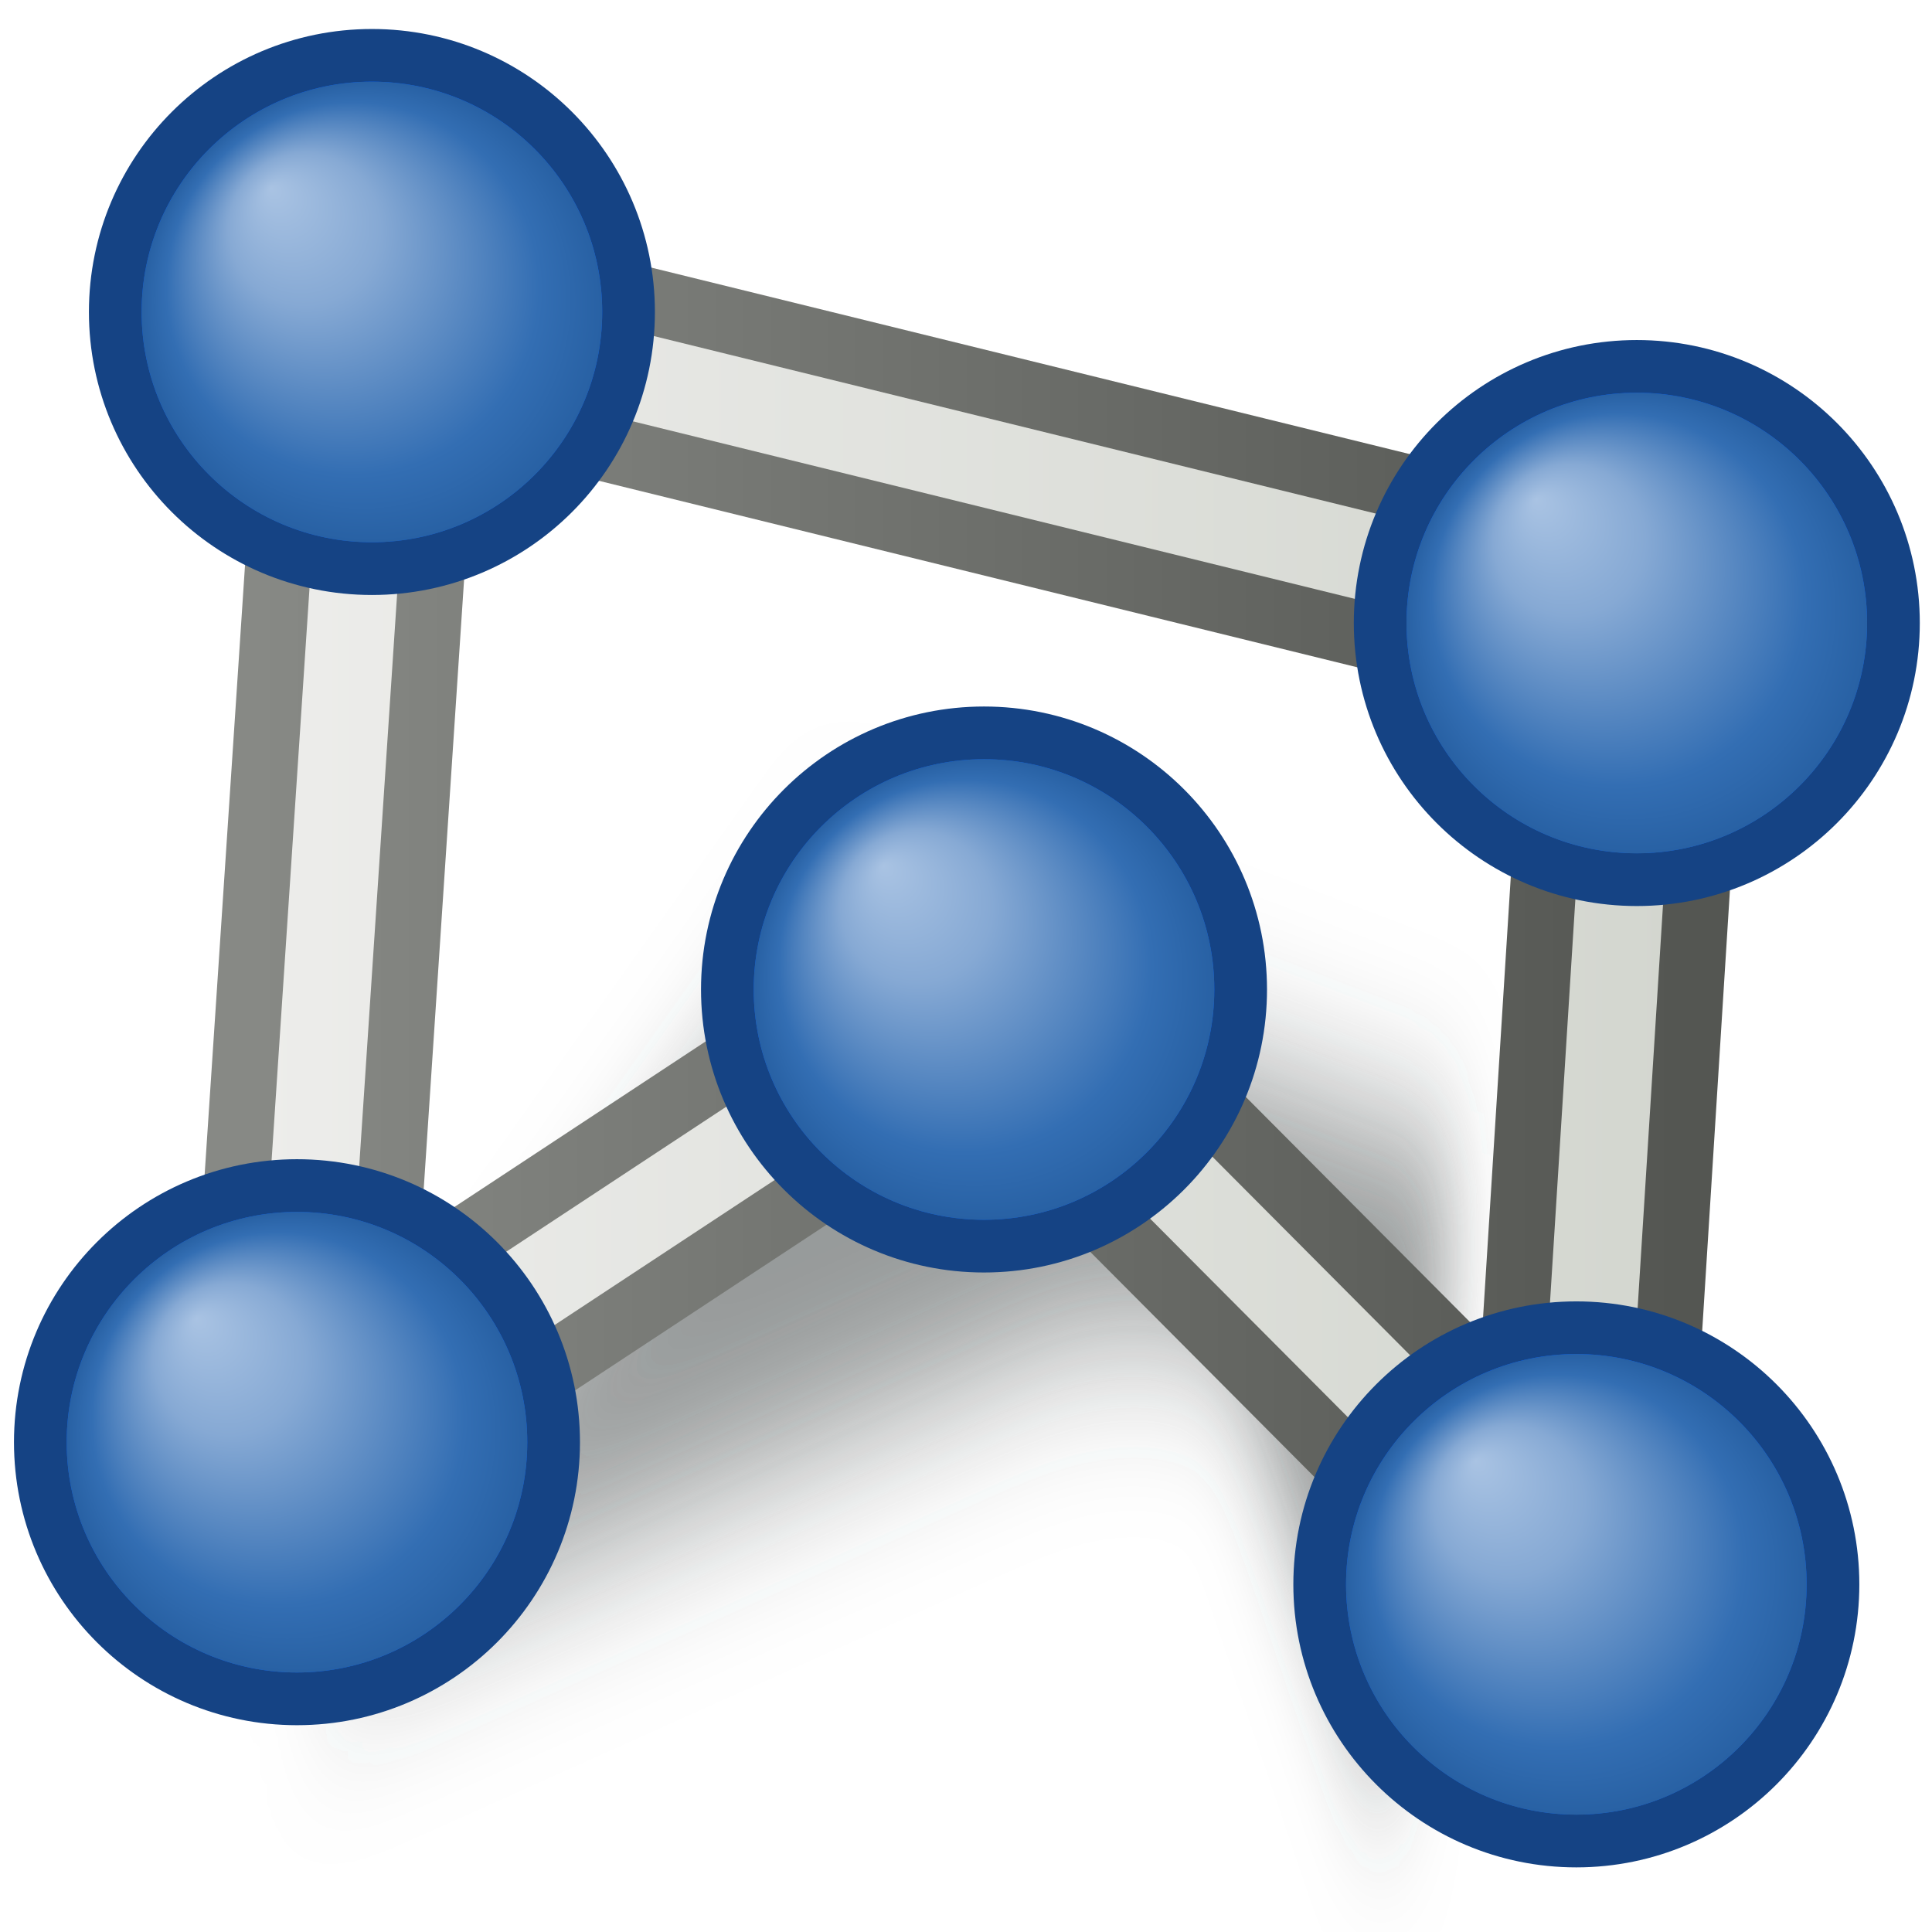
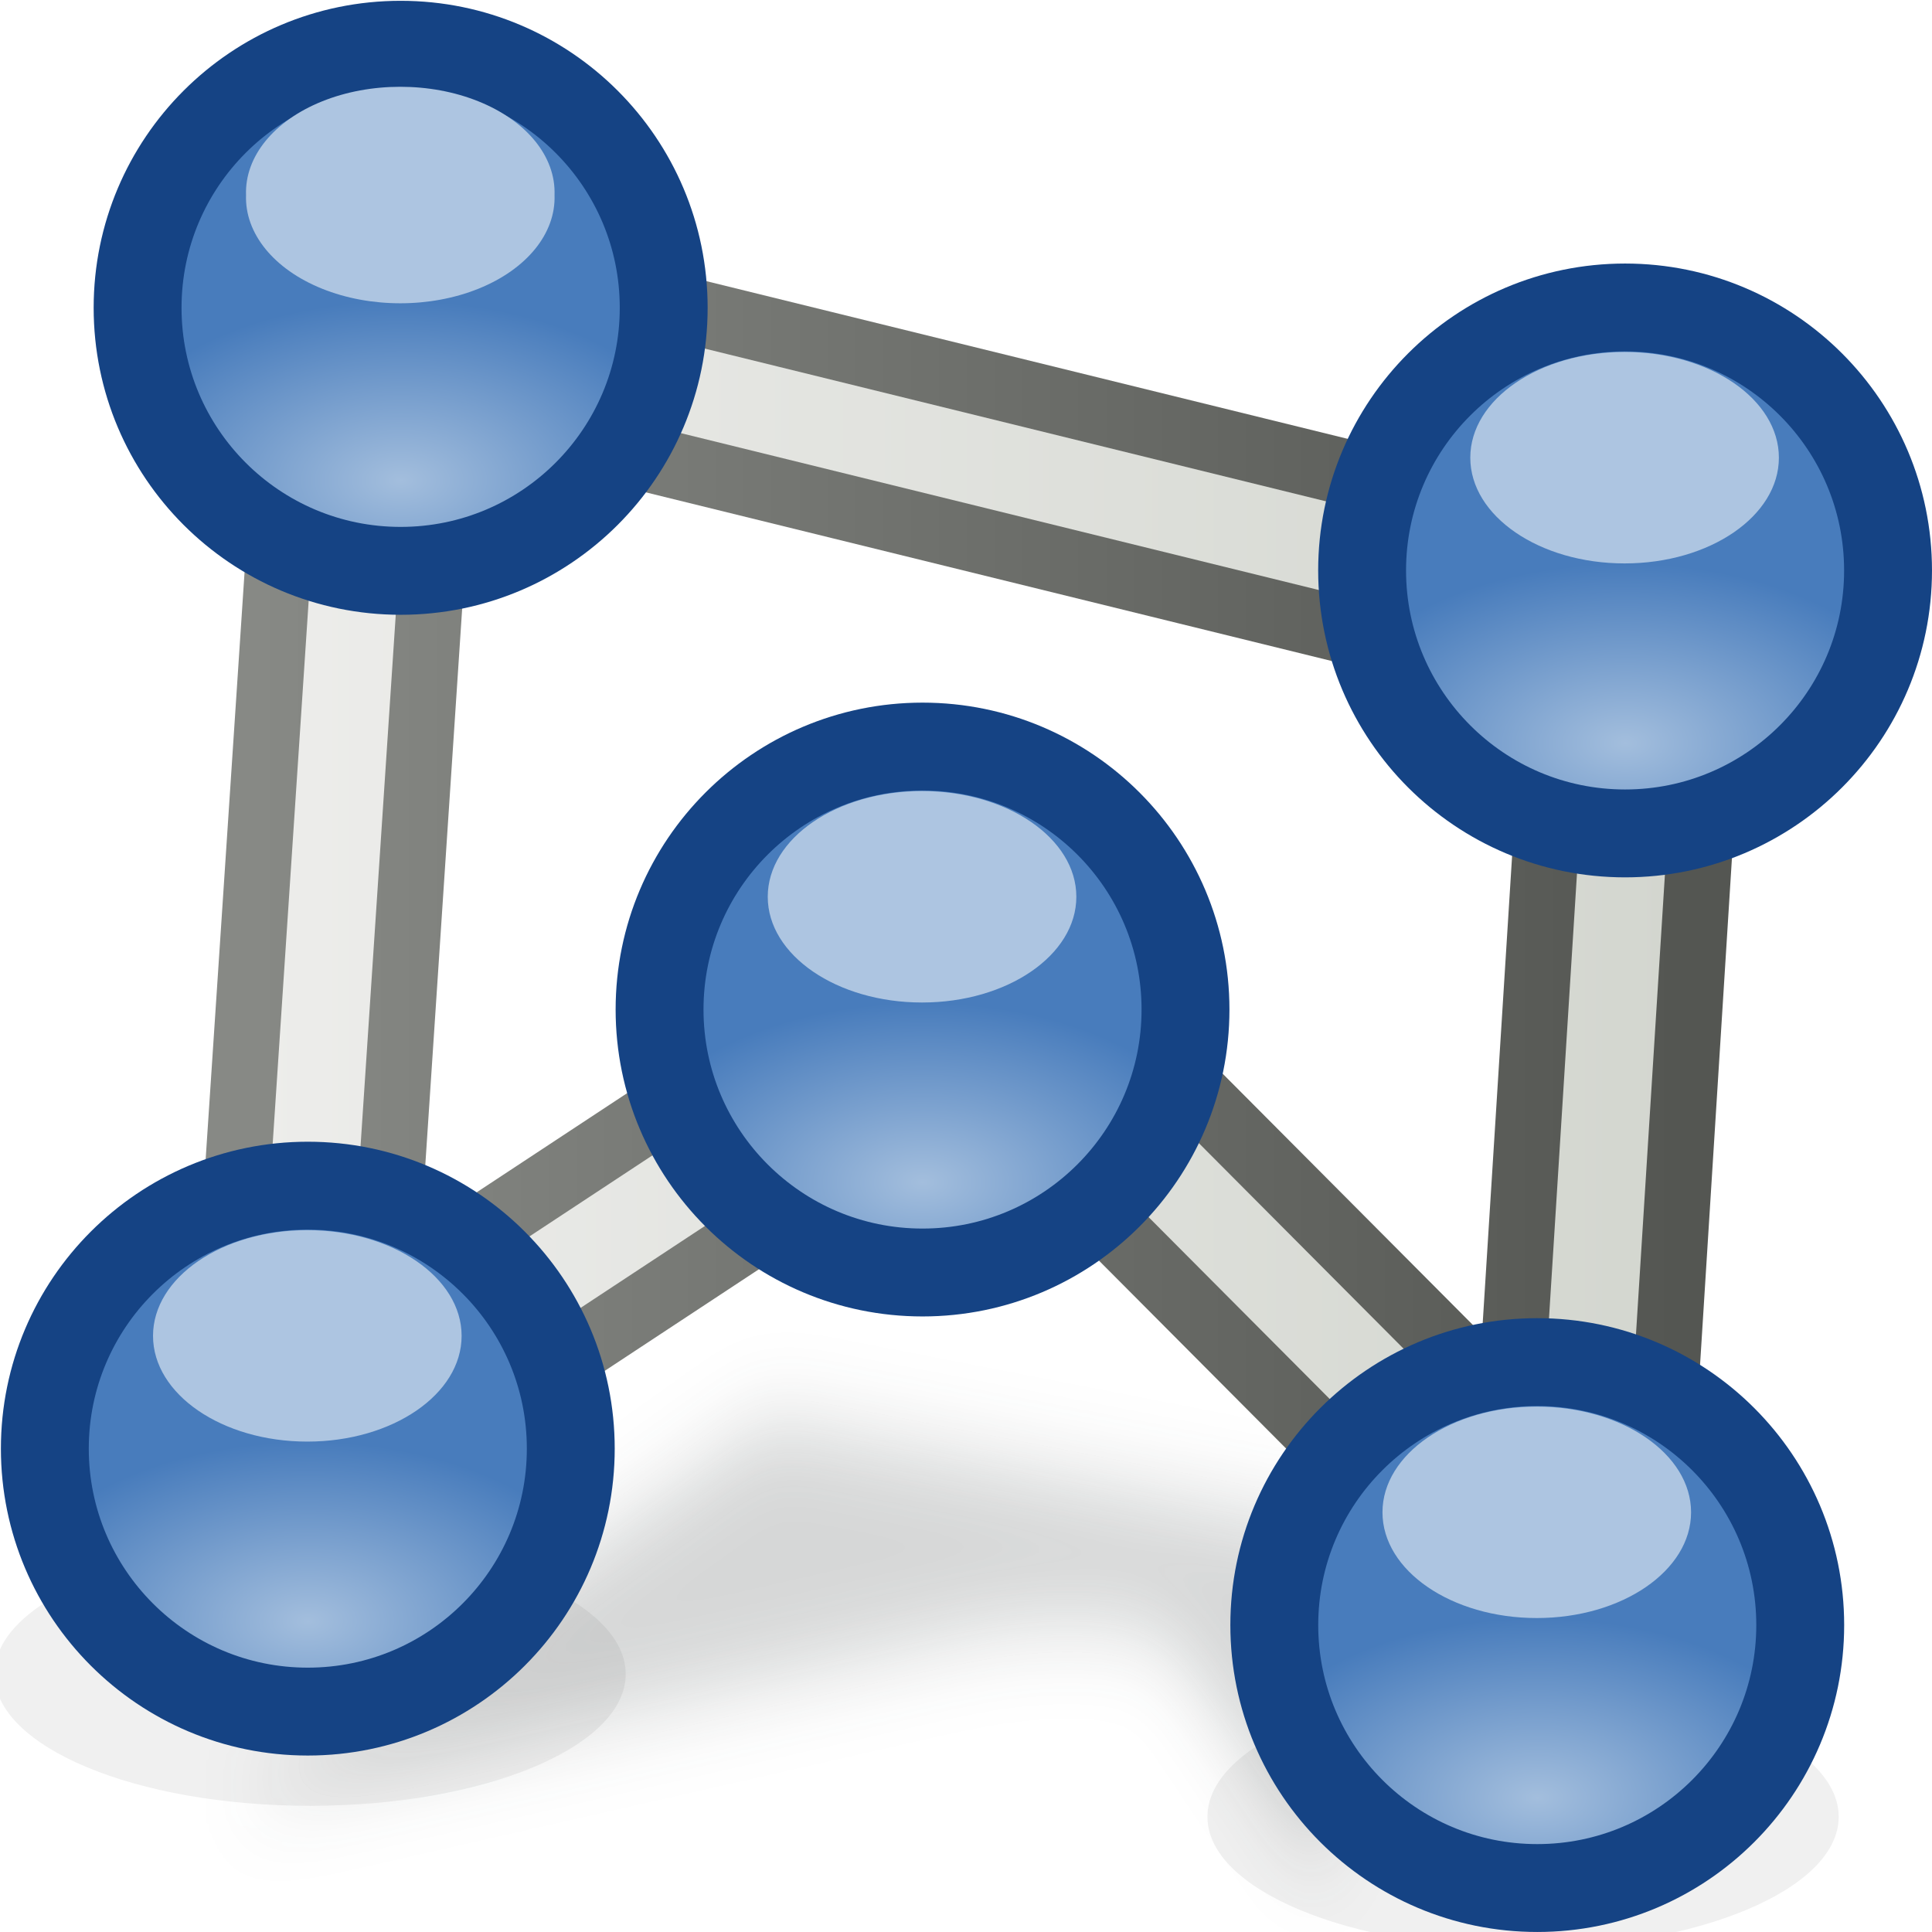
<svg xmlns="http://www.w3.org/2000/svg" xmlns:xlink="http://www.w3.org/1999/xlink" width="22" height="22" id="svg2" version="1.1">
  <defs id="defs4">
+     <linearGradient id="linearGradient3845">
+       <stop style="stop-color:#a3bedd;stop-opacity:1" offset="0" id="stop3847" />
+       <stop style="stop-color:#487cbc;stop-opacity:1" offset="1" id="stop3849" />
+     </linearGradient>
    <linearGradient id="linearGradient6410">
      <stop style="stop-color:#a9c3e3;stop-opacity:1" offset="0" id="stop6412" />
      <stop id="stop6414" offset="0.33" style="stop-color:#86a9d4;stop-opacity:1" />
      <stop style="stop-color:#336eb3;stop-opacity:1" offset="0.811" id="stop6416" />
      <stop id="stop6418" offset="1" style="stop-color:#2861a4;stop-opacity:1" />
    </linearGradient>
    <linearGradient id="linearGradient4581">
      <stop id="stop4583" offset="0" style="stop-color:#3d92fc;stop-opacity:1;" />
      <stop style="stop-color:#3d92fc;stop-opacity:1;" offset="0.288" id="stop4585" />
      <stop id="stop4587" offset="1" style="stop-color:#005cf4;stop-opacity:1;" />
    </linearGradient>
    <linearGradient id="linearGradient3976">
      <stop id="stop3978" offset="0" style="stop-color:#878985;stop-opacity:1" />
      <stop id="stop3980" offset="1" style="stop-color:#545652;stop-opacity:1" />
    </linearGradient>
    <linearGradient id="linearGradient3970">
      <stop style="stop-color:#ededeb;stop-opacity:1" offset="0" id="stop3972" />
      <stop style="stop-color:#d3d6cf;stop-opacity:1" offset="1" id="stop3974" />
    </linearGradient>
    <linearGradient xlink:href="#linearGradient3976" id="linearGradient4497" gradientUnits="userSpaceOnUse" x1="3.095" y1="1041.409" x2="19.299" y2="1041.409" gradientTransform="translate(-0.1875,-0.25)" />
    <linearGradient xlink:href="#linearGradient3970" id="linearGradient4603" gradientUnits="userSpaceOnUse" x1="3.095" y1="1041.409" x2="19.299" y2="1041.409" gradientTransform="translate(-0.1875,-0.25)" />
    <linearGradient xlink:href="#linearGradient3970" id="linearGradient4605" gradientUnits="userSpaceOnUse" x1="3.095" y1="1041.409" x2="19.299" y2="1041.409" gradientTransform="translate(-0.1875,-0.25)" />
    <radialGradient xlink:href="#linearGradient4581" id="radialGradient4611" gradientUnits="userSpaceOnUse" cx="2.969" cy="13" fx="2.284" fy="12.158" r="1.562" />
    <filter id="filter4657" x="-0.128" width="1.256" y="-0.236" height="1.473">
      <feGaussianBlur stdDeviation="0.813" id="feGaussianBlur4659" />
    </filter>
    <radialGradient xlink:href="#linearGradient6410" id="radialGradient6380" gradientUnits="userSpaceOnUse" cx="2.969" cy="13" fx="2.284" fy="12.158" r="1.562" />
+     <radialGradient xlink:href="#linearGradient4581" id="radialGradient3841" gradientUnits="userSpaceOnUse" cx="2.969" cy="13" fx="2.284" fy="12.158" r="1.562" />
+     <radialGradient xlink:href="#linearGradient3845" id="radialGradient3851" cx="2.969" cy="14.026" fx="2.969" fy="14.026" r="1.823" gradientUnits="userSpaceOnUse" gradientTransform="matrix(0.9999974,-0.00227153,0.00132959,0.5853261,-0.01864095,5.8229)" />
+     <radialGradient xlink:href="#linearGradient4581" id="radialGradient3855" gradientUnits="userSpaceOnUse" cx="2.969" cy="13" fx="2.284" fy="12.158" r="1.562" />
+     <radialGradient xlink:href="#linearGradient3845" id="radialGradient3867" gradientUnits="userSpaceOnUse" gradientTransform="matrix(0.9999974,-0.00227153,0.00132959,0.5853261,-0.01864095,5.8229)" cx="2.969" cy="14.026" fx="2.969" fy="14.026" r="1.823" />
+     <radialGradient xlink:href="#linearGradient4581" id="radialGradient3871" gradientUnits="userSpaceOnUse" cx="2.969" cy="13" fx="2.284" fy="12.158" r="1.562" />
  </defs>
  <g id="layer1" transform="translate(0,-1030.362)">
-     <path transform="matrix(1.19759,0.02888267,-0.7767724,1.206718,797.0801,-200.1884)" style="opacity:0.5;fill:#2e3436;stroke:none;filter:url(#filter4657)" d="m 9.281,1028.219 -0.469,7.125 4.781,-3.156 c 0.686,-0.464 1.696,-0.367 2.281,0.219 l 3.938,3.938 -3.233,-6.044 -7.298,-2.081 z" id="path4627" />
+     <path transform="matrix(1.161616,0,0,1,12.66099,1031.425)" d="m 7.125,19.625 a 3.094,1.5 0 1 1 -6.188,0 3.094,1.5 0 1 1 6.188,0 z" id="path3881" style="opacity:0.062;color:#bebebe;fill:#000000;fill-opacity:1;fill-rule:nonzero;stroke:none;stroke-width:1;marker:none;visibility:visible;display:inline;overflow:visible;enable-background:accumulate" />
+     <path style="opacity:0.062;color:#bebebe;fill:#000000;fill-opacity:1;fill-rule:nonzero;stroke:none;stroke-width:1;marker:none;visibility:visible;display:inline;overflow:visible;enable-background:accumulate" id="path3879" d="m 7.125,19.625 a 3.094,1.5 0 1 1 -6.188,0 3.094,1.5 0 1 1 6.188,0 z" transform="matrix(1.161616,0,0,1,-1.151515,1029.8)" />
+     <path transform="matrix(1.19759,0.01466348,-0.7767724,0.6126404,796.3301,416.4615)" style="opacity:0.198;fill:#2e3436;stroke:none;filter:url(#filter4657)" d="m 9.281,1028.219 -0.469,7.125 4.781,-3.156 c 0.686,-0.464 1.696,-0.367 2.281,0.219 l 3.938,3.938 -3.233,-6.044 -7.298,-2.081 z" id="path4627" />
    <path style="fill:none;stroke:url(#linearGradient4603);stroke-width:1;stroke-linecap:butt;stroke-linejoin:miter;stroke-miterlimit:4;stroke-opacity:1;stroke-dasharray:none" d="m 3.381,1046.785 0.853,-12.871 14.404,3.542 -0.689,10.947 -6.745,-6.773 -7.823,5.155 z" id="path3391" />
    <path style="fill:none;stroke:url(#linearGradient4497);stroke-width:2.5;stroke-linecap:butt;stroke-linejoin:miter;stroke-miterlimit:4;stroke-opacity:1;stroke-dasharray:none" d="m 3.381,1046.785 0.853,-12.871 14.404,3.542 -0.689,10.947 -6.745,-6.773 -7.823,5.155 z" id="path4495" />
    <path id="path4383" d="m 3.381,1046.785 0.853,-12.871 14.404,3.542 -0.689,10.947 -6.745,-6.773 -7.823,5.155 z" style="fill:none;stroke:url(#linearGradient4605);stroke-width:1;stroke-linecap:butt;stroke-linejoin:miter;stroke-miterlimit:4;stroke-opacity:1;stroke-dasharray:none" />
-     <path style="fill:none;stroke:#154384;stroke-width:0.715;stroke-miterlimit:4;stroke-opacity:1;stroke-dasharray:none;color:#000000;stroke-linecap:butt;stroke-linejoin:miter;stroke-dashoffset:0;marker:none;visibility:visible;display:inline;overflow:visible;enable-background:accumulate" id="path4535" d="m 4.531,13 c 0,0.863 -0.7,1.562 -1.562,1.562 -0.863,0 -1.562,-0.7 -1.562,-1.562 0,-0.863 0.7,-1.562 1.562,-1.562 0.863,0 1.562,0.7 1.562,1.562 z" transform="matrix(1.678823,0,0,1.678823,-1.602716,1024.96)" />
-     <path style="fill:none;stroke:#154384;stroke-width:0.715;stroke-miterlimit:4;stroke-opacity:1;stroke-dasharray:none" id="path4537" d="m 4.531,13 c 0,0.863 -0.7,1.562 -1.562,1.562 -0.863,0 -1.562,-0.7 -1.562,-1.562 0,-0.863 0.7,-1.562 1.562,-1.562 0.863,0 1.562,0.7 1.562,1.562 z" transform="matrix(1.678823,0,0,1.678823,-0.7493726,1012.09)" />
-     <path style="fill:none;stroke:#154384;stroke-width:0.715;stroke-miterlimit:4;stroke-opacity:1;stroke-dasharray:none;color:#000000;stroke-linecap:butt;stroke-linejoin:miter;stroke-dashoffset:0;marker:none;visibility:visible;display:inline;overflow:visible;enable-background:accumulate" id="path4539" d="m 4.531,13 c 0,0.863 -0.7,1.562 -1.562,1.562 -0.863,0 -1.562,-0.7 -1.562,-1.562 0,-0.863 0.7,-1.562 1.562,-1.562 0.863,0 1.562,0.7 1.562,1.562 z" transform="matrix(1.678823,0,0,1.678823,13.65413,1015.632)" />
-     <path style="fill:none;stroke:#154384;stroke-width:0.715;stroke-miterlimit:4;stroke-opacity:1;stroke-dasharray:none;color:#000000;stroke-linecap:butt;stroke-linejoin:miter;stroke-dashoffset:0;marker:none;visibility:visible;display:inline;overflow:visible;enable-background:accumulate" id="path4541" d="m 4.531,13 c 0,0.863 -0.7,1.562 -1.562,1.562 -0.863,0 -1.562,-0.7 -1.562,-1.562 0,-0.863 0.7,-1.562 1.562,-1.562 0.863,0 1.562,0.7 1.562,1.562 z" transform="matrix(1.678823,0,0,1.678823,12.9656,1026.579)" />
-     <path style="fill:none;stroke:#154384;stroke-width:0.715;stroke-miterlimit:4;stroke-opacity:1;stroke-dasharray:none;color:#000000;stroke-linecap:butt;stroke-linejoin:miter;stroke-dashoffset:0;marker:none;visibility:visible;display:inline;overflow:visible;enable-background:accumulate" id="path4543" d="m 4.531,13 c 0,0.863 -0.7,1.562 -1.562,1.562 -0.863,0 -1.562,-0.7 -1.562,-1.562 0,-0.863 0.7,-1.562 1.562,-1.562 0.863,0 1.562,0.7 1.562,1.562 z" transform="matrix(1.678823,0,0,1.678823,6.220691,1019.805)" />
-     <path style="fill:url(#radialGradient4611);fill-opacity:1;stroke:none" id="path3684" d="m 4.531,13 c 0,0.863 -0.7,1.562 -1.562,1.562 -0.863,0 -1.562,-0.7 -1.562,-1.562 0,-0.863 0.7,-1.562 1.562,-1.562 0.863,0 1.562,0.7 1.562,1.562 z" transform="matrix(1.678823,0,0,1.678823,-1.602716,1024.96)" />
-     <use x="0" y="0" xlink:href="#path3684" id="use3395" transform="translate(0.8533435,-12.87069)" width="22" height="22" />
-     <use x="0" y="0" xlink:href="#use3395" id="use3397" transform="translate(14.4035,3.541885)" width="22" height="22" />
-     <use x="0" y="0" xlink:href="#use3397" id="use3399" transform="translate(-0.6885347,10.9469)" width="22" height="22" />
-     <use x="0" y="0" xlink:href="#use3399" id="use3401" transform="translate(-6.744904,-6.7733)" width="22" height="22" />
-     <path transform="matrix(1.678823,0,0,1.678823,-1.602716,1024.96)" d="m 4.531,13 c 0,0.863 -0.7,1.562 -1.562,1.562 -0.863,0 -1.562,-0.7 -1.562,-1.562 0,-0.863 0.7,-1.562 1.562,-1.562 0.863,0 1.562,0.7 1.562,1.562 z" id="path4385" style="fill:url(#radialGradient6380);fill-opacity:1;stroke:none;opacity:1;color:#000000;fill-rule:nonzero;stroke-width:1;stroke-linecap:butt;stroke-linejoin:miter;marker:none;marker-start:none;marker-mid:none;marker-end:none;stroke-miterlimit:4;stroke-dasharray:none;stroke-dashoffset:0;stroke-opacity:1;visibility:visible;display:inline;overflow:visible;enable-background:accumulate" />
-     <path transform="matrix(1.678823,0,0,1.678823,-0.7493726,1012.09)" d="m 4.531,13 c 0,0.863 -0.7,1.562 -1.562,1.562 -0.863,0 -1.562,-0.7 -1.562,-1.562 0,-0.863 0.7,-1.562 1.562,-1.562 0.863,0 1.562,0.7 1.562,1.562 z" id="use4387" style="fill:url(#radialGradient6380);fill-opacity:1;stroke:none;opacity:1;color:#000000;fill-rule:nonzero;stroke-width:1;stroke-linecap:butt;stroke-linejoin:miter;marker:none;marker-start:none;marker-mid:none;marker-end:none;stroke-miterlimit:4;stroke-dasharray:none;stroke-dashoffset:0;stroke-opacity:1;visibility:visible;display:inline;overflow:visible;enable-background:accumulate" />
-     <path transform="matrix(1.678823,0,0,1.678823,13.65413,1015.632)" d="m 4.531,13 c 0,0.863 -0.7,1.562 -1.562,1.562 -0.863,0 -1.562,-0.7 -1.562,-1.562 0,-0.863 0.7,-1.562 1.562,-1.562 0.863,0 1.562,0.7 1.562,1.562 z" id="use4389" style="fill:url(#radialGradient6380);fill-opacity:1;stroke:none;opacity:1;color:#000000;fill-rule:nonzero;stroke-width:1;stroke-linecap:butt;stroke-linejoin:miter;marker:none;marker-start:none;marker-mid:none;marker-end:none;stroke-miterlimit:4;stroke-dasharray:none;stroke-dashoffset:0;stroke-opacity:1;visibility:visible;display:inline;overflow:visible;enable-background:accumulate" />
-     <path transform="matrix(1.678823,0,0,1.678823,12.9656,1026.579)" d="m 4.531,13 c 0,0.863 -0.7,1.562 -1.562,1.562 -0.863,0 -1.562,-0.7 -1.562,-1.562 0,-0.863 0.7,-1.562 1.562,-1.562 0.863,0 1.562,0.7 1.562,1.562 z" id="use4391" style="fill:url(#radialGradient6380);fill-opacity:1;stroke:none;opacity:1;color:#000000;fill-rule:nonzero;stroke-width:1;stroke-linecap:butt;stroke-linejoin:miter;marker:none;marker-start:none;marker-mid:none;marker-end:none;stroke-miterlimit:4;stroke-dasharray:none;stroke-dashoffset:0;stroke-opacity:1;visibility:visible;display:inline;overflow:visible;enable-background:accumulate" />
-     <path transform="matrix(1.678823,0,0,1.678823,6.220691,1019.805)" d="m 4.531,13 c 0,0.863 -0.7,1.562 -1.562,1.562 -0.863,0 -1.562,-0.7 -1.562,-1.562 0,-0.863 0.7,-1.562 1.562,-1.562 0.863,0 1.562,0.7 1.562,1.562 z" id="use4393" style="fill:url(#radialGradient6380);fill-opacity:1;stroke:none;opacity:1;color:#000000;fill-rule:nonzero;stroke-width:1;stroke-linecap:butt;stroke-linejoin:miter;marker:none;marker-start:none;marker-mid:none;marker-end:none;stroke-miterlimit:4;stroke-dasharray:none;stroke-dashoffset:0;stroke-opacity:1;visibility:visible;display:inline;overflow:visible;enable-background:accumulate" />
+     <g id="g3857">
+       <path transform="matrix(1.917074,0,0,1.917074,-1.128608,1008.945)" d="m 4.531,13 a 1.562,1.562 0 1 1 -3.125,0 1.562,1.562 0 1 1 3.125,0 z" id="path4537" style="fill:url(#radialGradient3851);stroke:#154384;stroke-width:0.522;stroke-miterlimit:4;stroke-opacity:1;stroke-dasharray:none;fill-opacity:1" />
+       <path transform="translate(-0.09337855,1030.283)" d="m 6.408,2.3 a 1.757,1.204 0 1 1 -3.513,0 1.757,1.204 0 1 1 3.513,0 z" id="path3843" style="color:#bebebe;fill:#adc5e1;fill-opacity:1;fill-rule:nonzero;stroke:none;stroke-width:1;marker:none;visibility:visible;display:inline;overflow:visible;enable-background:accumulate" />
+     </g>
+     <g id="g3861" transform="translate(13.94187,2.990865)">
+       <path style="fill:url(#radialGradient3867);fill-opacity:1;stroke:#154384;stroke-width:0.522;stroke-miterlimit:4;stroke-opacity:1;stroke-dasharray:none" id="path3863" d="m 4.531,13 c 0,0.863 -0.7,1.562 -1.562,1.562 -0.863,0 -1.562,-0.7 -1.562,-1.562 0,-0.863 0.7,-1.562 1.562,-1.562 0.863,0 1.562,0.7 1.562,1.562 z" transform="matrix(1.917074,0,0,1.917074,-1.128608,1008.945)" />
+       <path style="color:#bebebe;fill:#adc5e1;fill-opacity:1;fill-rule:nonzero;stroke:none;stroke-width:1;marker:none;visibility:visible;display:inline;overflow:visible;enable-background:accumulate" id="path3865" d="m 6.408,2.3 c 0,0.665 -0.787,1.204 -1.757,1.204 -0.97,0 -1.757,-0.539 -1.757,-1.204 0,-0.665 0.787,-1.204 1.757,-1.204 0.97,0 1.757,0.539 1.757,1.204 z" transform="translate(-0.09337855,1030.283)" />
+     </g>
+     <use x="0" y="0" xlink:href="#g3861" id="use3873" transform="translate(-1,12.00914)" width="22" height="22" />
+     <use x="0" y="0" xlink:href="#use3873" id="use3875" transform="translate(-7,-7.009144)" width="22" height="22" />
+     <use x="0" y="0" xlink:href="#use3875" id="use3877" transform="translate(-7,5)" width="22" height="22" />
  </g>
</svg>
